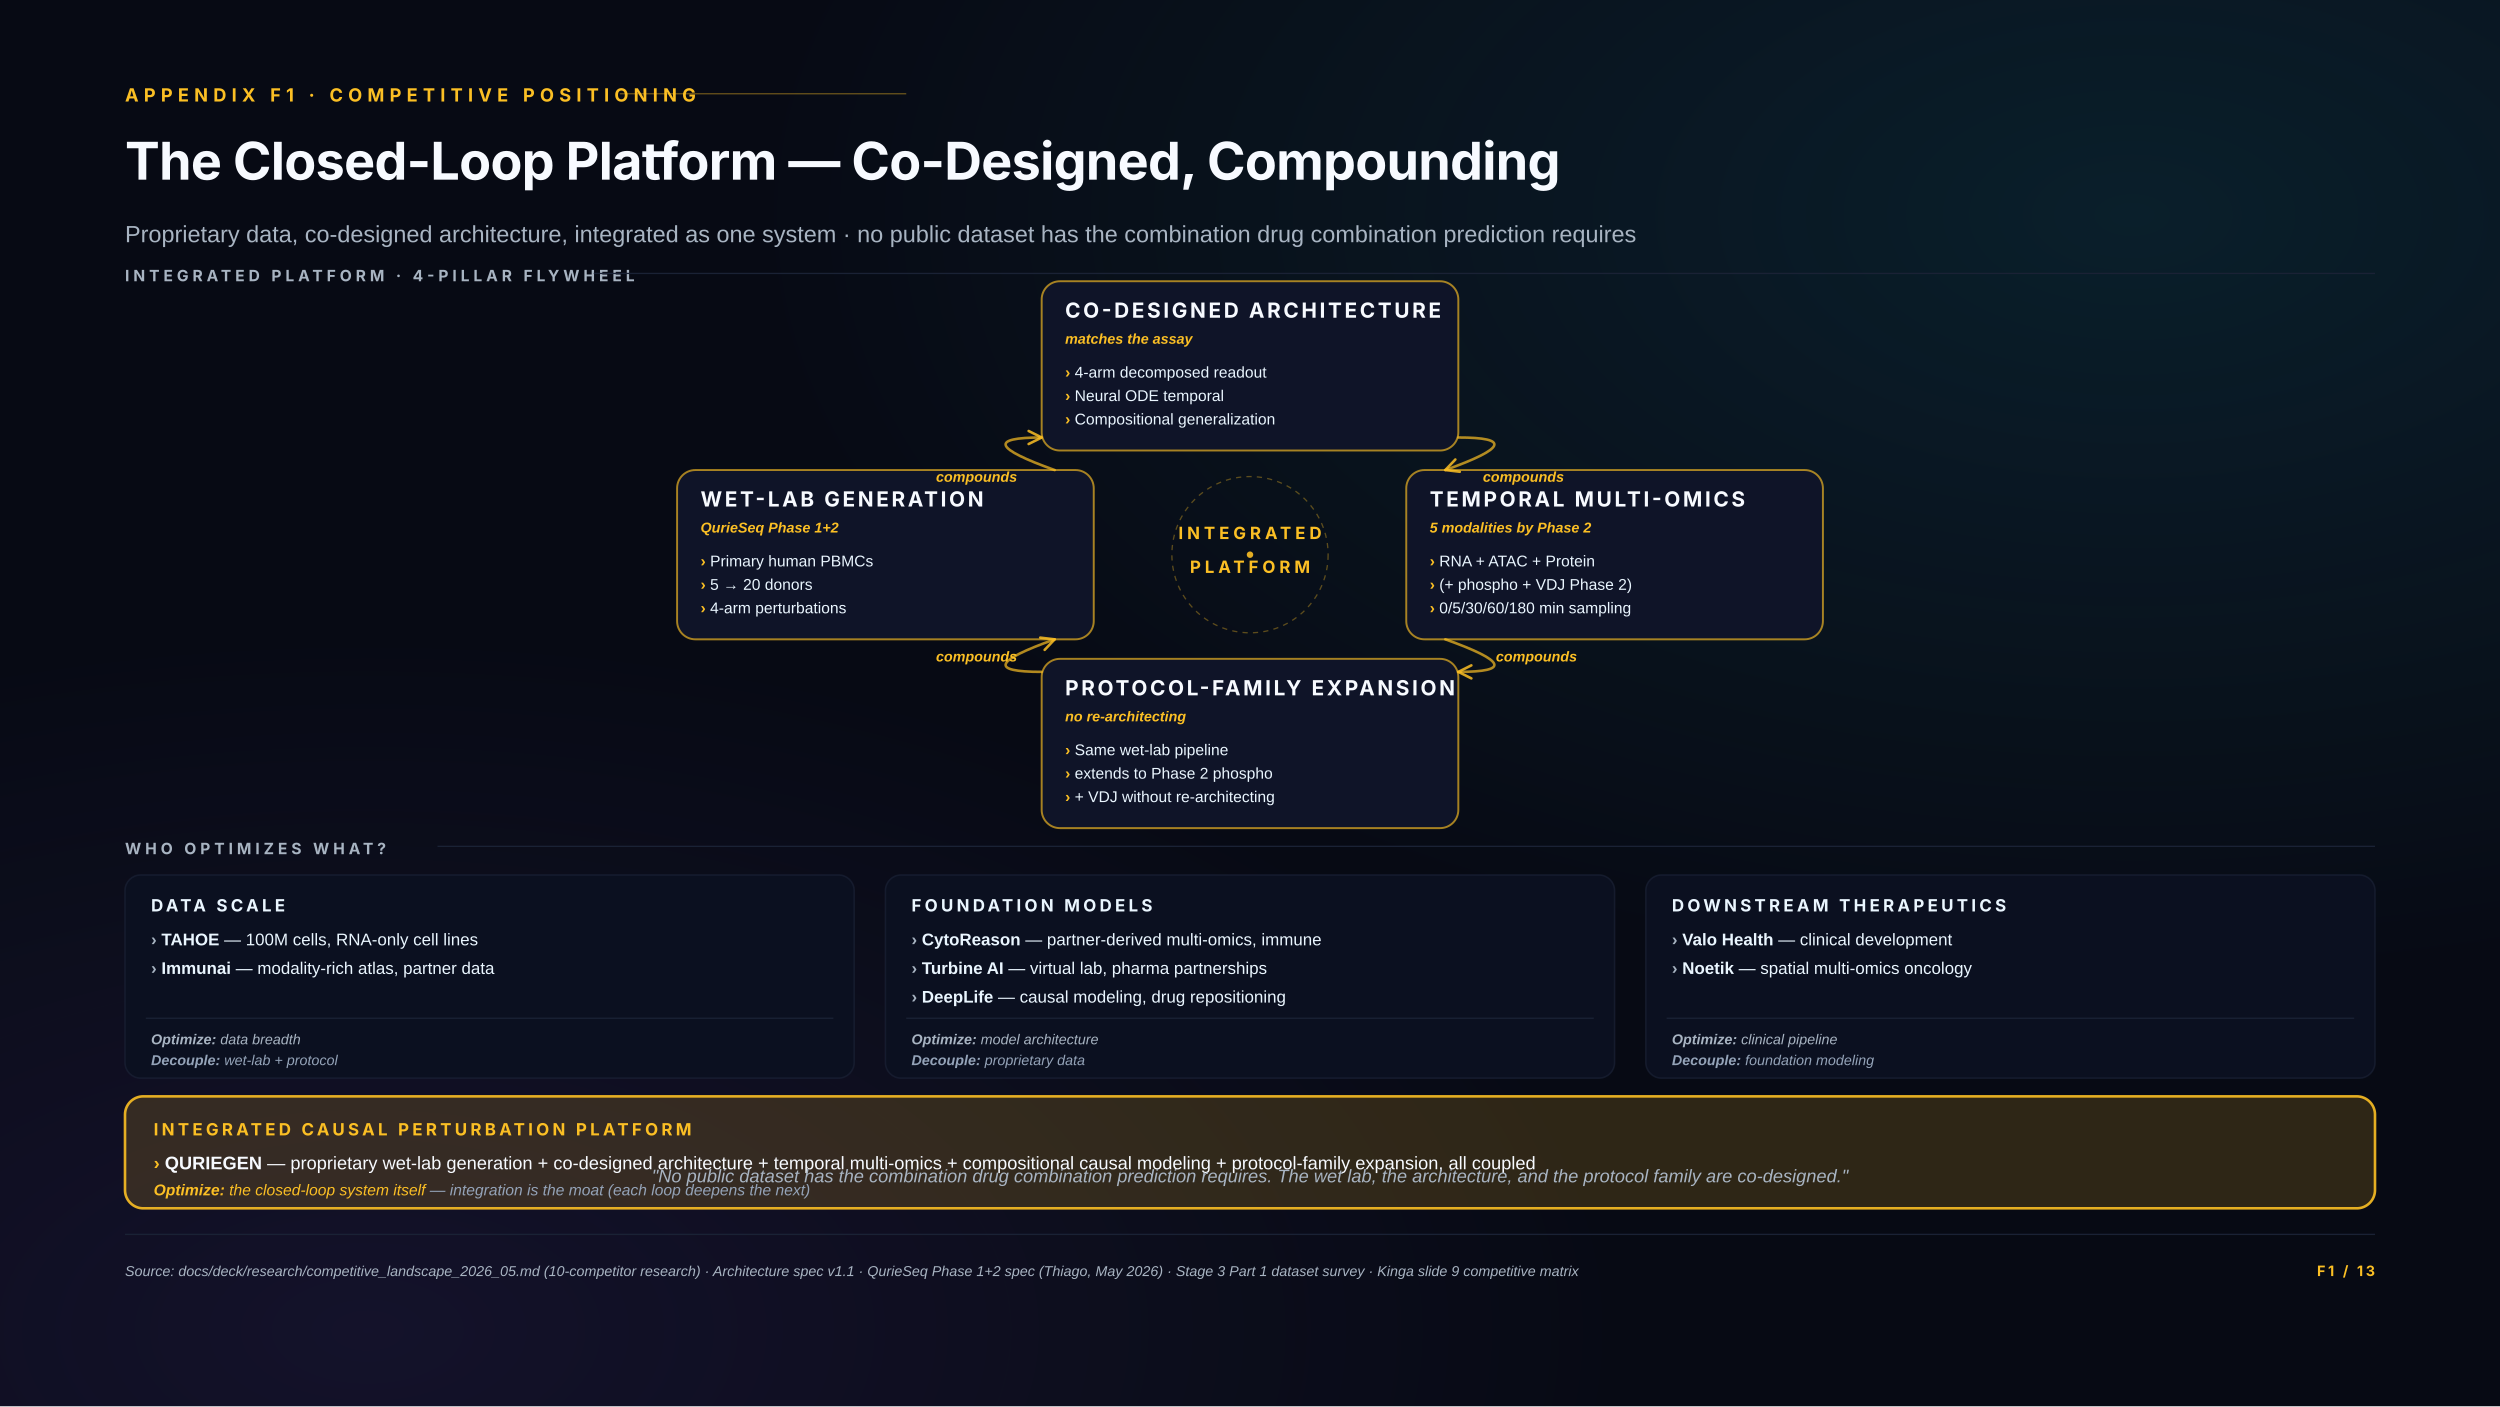
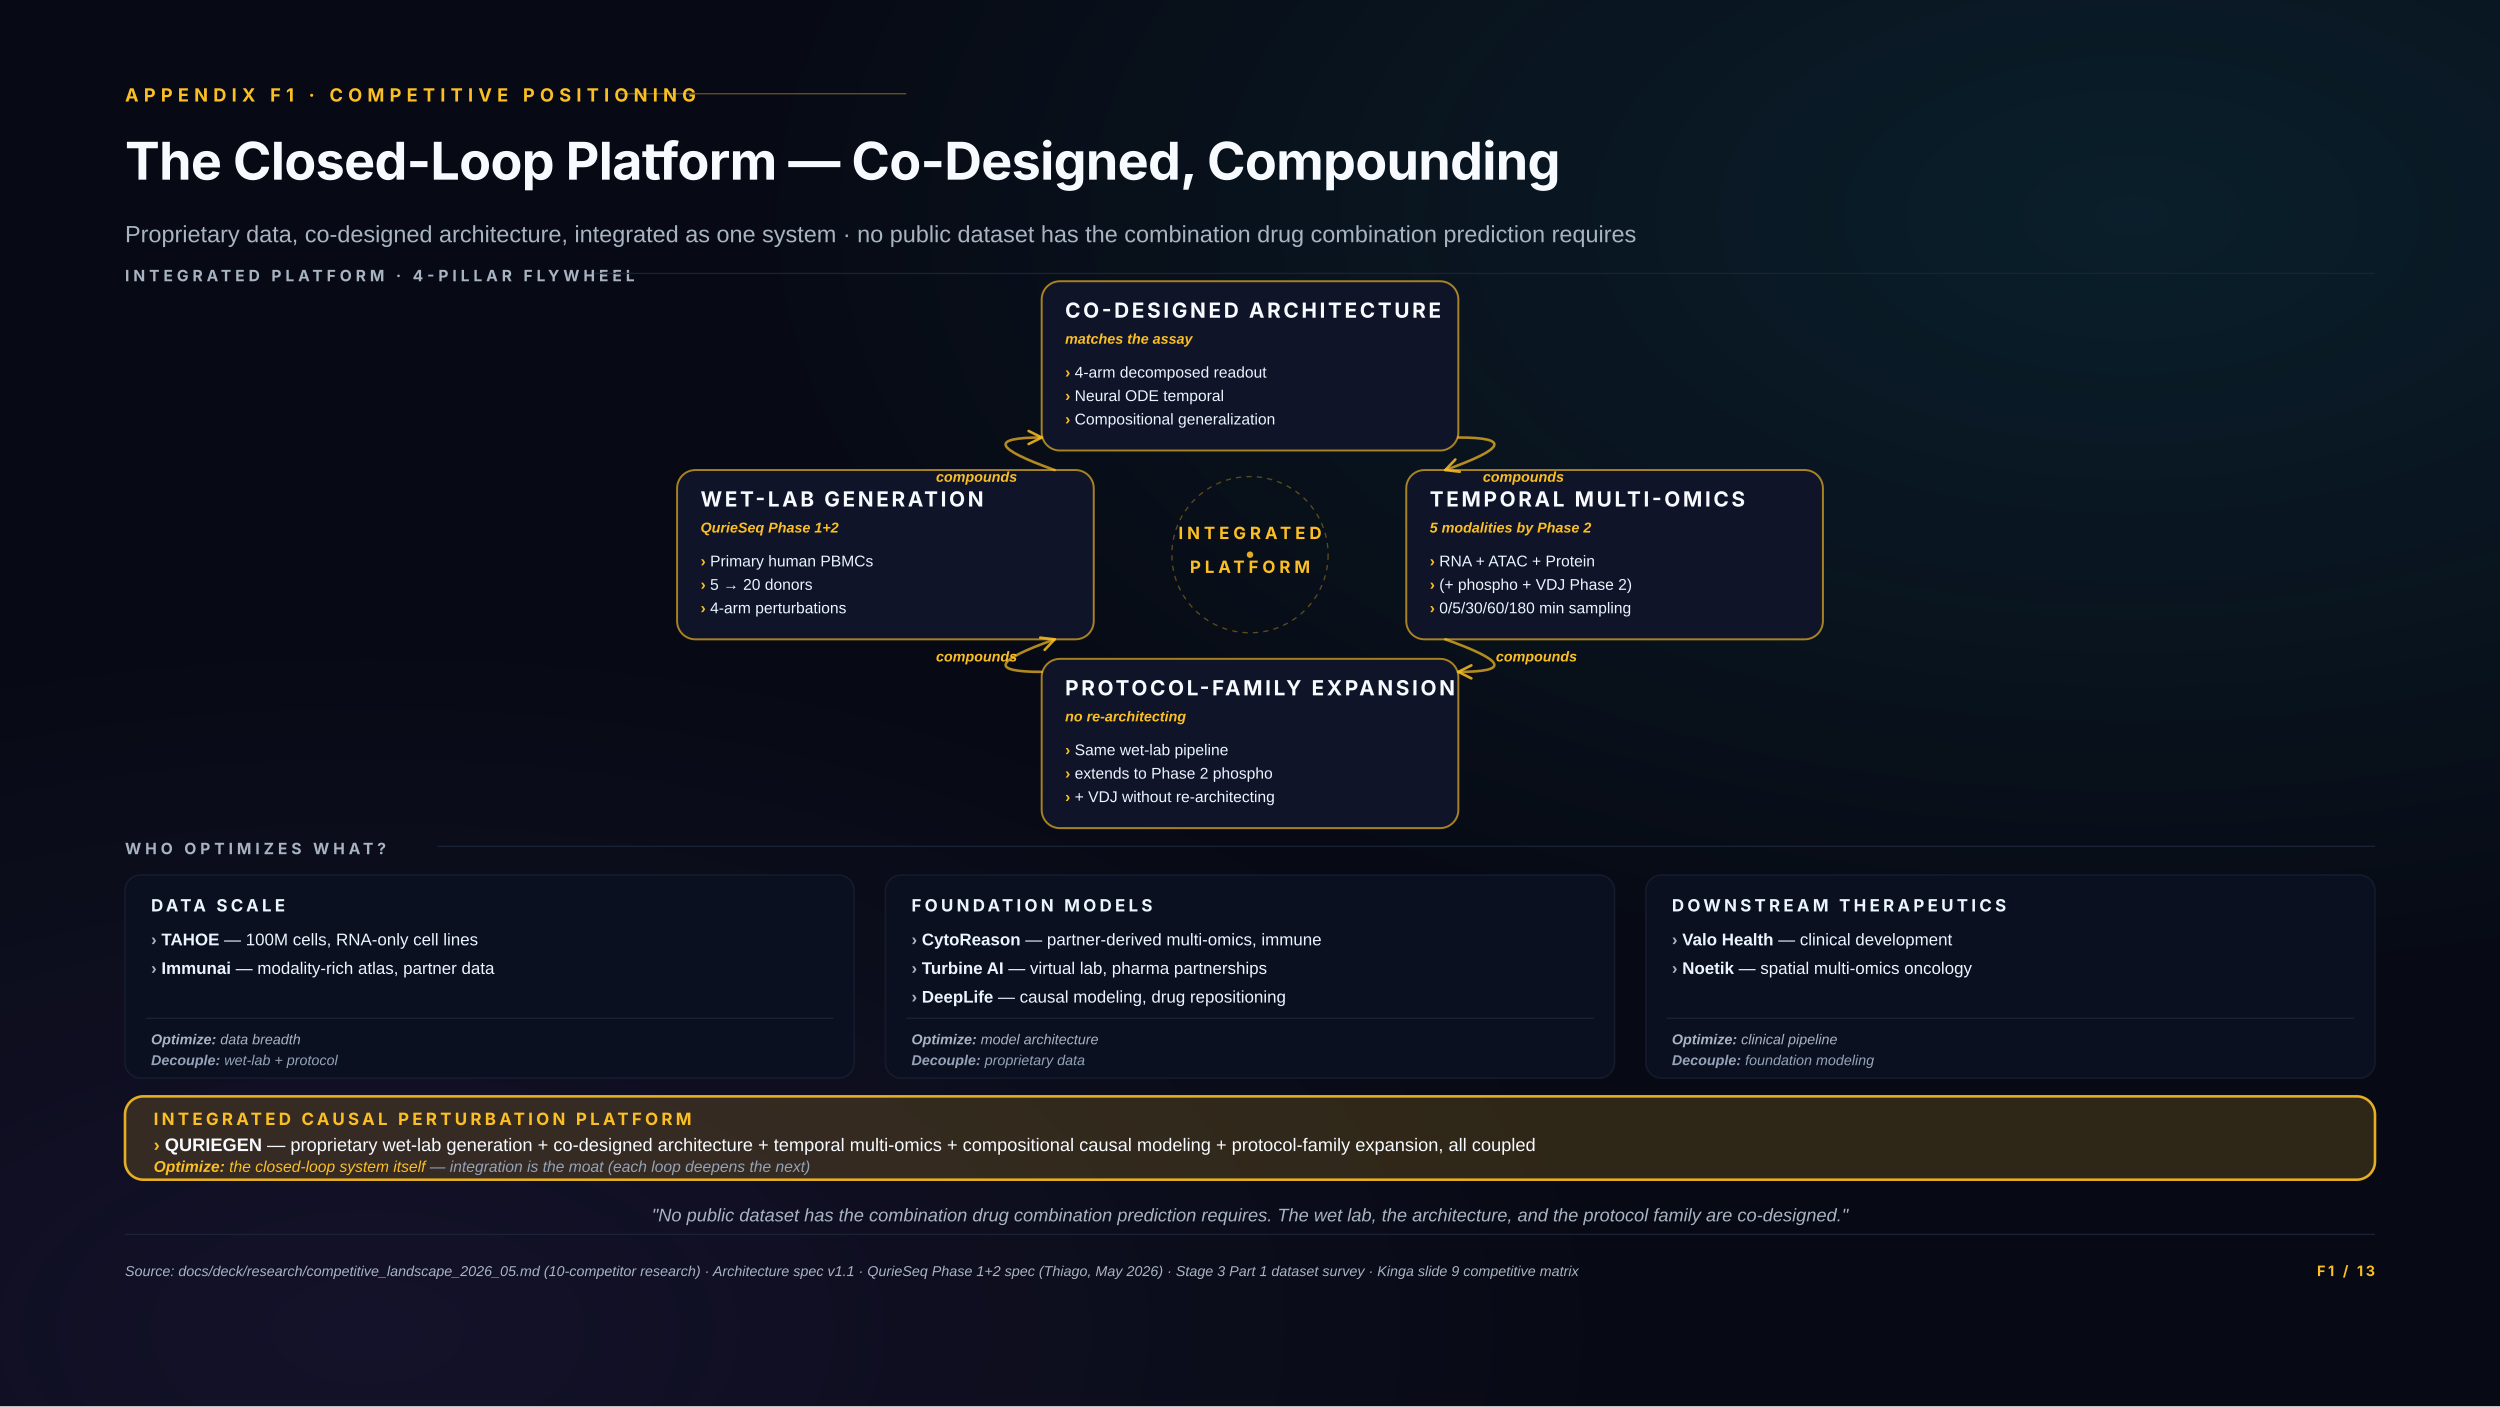
<svg xmlns="http://www.w3.org/2000/svg" viewBox="0 0 1920 1080" width="1920" height="1080" role="img" aria-label="AIVC F1 — integrated platform flywheel + competitor archetypes">
  <rect width="1920" height="1080" fill="#070A14" />
  <defs>
    <radialGradient id="glow1" cx="0.85" cy="0.15" r="0.55">
      <stop offset="0%" stop-color="#26DDF9" stop-opacity="0.10" />
      <stop offset="100%" stop-color="#26DDF9" stop-opacity="0" />
    </radialGradient>
    <radialGradient id="glow2" cx="0.15" cy="0.95" r="0.5">
      <stop offset="0%" stop-color="#8B5CF6" stop-opacity="0.10" />
      <stop offset="100%" stop-color="#8B5CF6" stop-opacity="0" />
    </radialGradient>
  </defs>
  <rect width="1920" height="1080" fill="url(#glow1)" />
  <rect width="1920" height="1080" fill="url(#glow2)" />
  <text x="96" y="78" fill="#FBBF24" font-family="Inter, -apple-system, 'Helvetica Neue', Arial, sans-serif" font-size="14" font-weight="700" letter-spacing="4">APPENDIX F1 · COMPETITIVE POSITIONING</text>
  <line x1="476" y1="72" x2="696" y2="72" stroke="#FBBF24" stroke-opacity="0.4" stroke-width="1" />
  <text x="96" y="138" fill="#F7FAFF" font-family="Inter, -apple-system, 'Helvetica Neue', Arial, sans-serif" font-size="40" font-weight="700" letter-spacing="-0.5">The Closed-Loop Platform — Co-Designed, Compounding</text>
  <text x="96" y="186" fill="#A8B4C2" font-family="Arial, Inter, 'Helvetica Neue', sans-serif" font-size="18" font-weight="400">Proprietary data, co-designed architecture, integrated as one system · no public dataset has the combination drug combination prediction requires</text>
  <text x="96" y="216" fill="#A8B4C2" font-family="Inter, -apple-system, 'Helvetica Neue', Arial, sans-serif" font-size="12" font-weight="700" letter-spacing="3">INTEGRATED PLATFORM · 4-PILLAR FLYWHEEL</text>
  <line x1="456" y1="210" x2="1824" y2="210" stroke="#1A2235" stroke-width="1" />
  <rect x="800" y="216" width="320" height="130" rx="14" fill="#0F1428" stroke="#FBBF24" stroke-width="1.5" stroke-opacity="0.65" />
  <text x="818" y="244" fill="#F7FAFF" font-family="Inter, -apple-system, 'Helvetica Neue', Arial, sans-serif" font-size="16" font-weight="700" letter-spacing="2">CO-DESIGNED ARCHITECTURE</text>
  <text x="818" y="264" fill="#FBBF24" font-family="Arial, Inter, 'Helvetica Neue', sans-serif" font-size="11" font-style="italic" font-weight="600">matches the assay</text>
  <text x="818" y="290" fill="#EAF6FF" font-family="Arial, Inter, 'Helvetica Neue', sans-serif" font-size="12" font-weight="400">
    <tspan fill="#FBBF24" font-weight="700">›</tspan>  4-arm decomposed readout</text>
  <text x="818" y="308" fill="#EAF6FF" font-family="Arial, Inter, 'Helvetica Neue', sans-serif" font-size="12" font-weight="400">
    <tspan fill="#FBBF24" font-weight="700">›</tspan>  Neural ODE temporal</text>
  <text x="818" y="326" fill="#EAF6FF" font-family="Arial, Inter, 'Helvetica Neue', sans-serif" font-size="12" font-weight="400">
    <tspan fill="#FBBF24" font-weight="700">›</tspan>  Compositional generalization</text>
  <rect x="1080" y="361" width="320" height="130" rx="14" fill="#0F1428" stroke="#FBBF24" stroke-width="1.5" stroke-opacity="0.65" />
  <text x="1098" y="389" fill="#F7FAFF" font-family="Inter, -apple-system, 'Helvetica Neue', Arial, sans-serif" font-size="16" font-weight="700" letter-spacing="2">TEMPORAL MULTI-OMICS</text>
  <text x="1098" y="409" fill="#FBBF24" font-family="Arial, Inter, 'Helvetica Neue', sans-serif" font-size="11" font-style="italic" font-weight="600">5 modalities by Phase 2</text>
  <text x="1098" y="435" fill="#EAF6FF" font-family="Arial, Inter, 'Helvetica Neue', sans-serif" font-size="12" font-weight="400">
    <tspan fill="#FBBF24" font-weight="700">›</tspan>  RNA + ATAC + Protein</text>
  <text x="1098" y="453" fill="#EAF6FF" font-family="Arial, Inter, 'Helvetica Neue', sans-serif" font-size="12" font-weight="400">
    <tspan fill="#FBBF24" font-weight="700">›</tspan>  (+ phospho + VDJ Phase 2)</text>
  <text x="1098" y="471" fill="#EAF6FF" font-family="Arial, Inter, 'Helvetica Neue', sans-serif" font-size="12" font-weight="400">
    <tspan fill="#FBBF24" font-weight="700">›</tspan>  0/5/30/60/180 min sampling</text>
  <rect x="800" y="506" width="320" height="130" rx="14" fill="#0F1428" stroke="#FBBF24" stroke-width="1.5" stroke-opacity="0.65" />
  <text x="818" y="534" fill="#F7FAFF" font-family="Inter, -apple-system, 'Helvetica Neue', Arial, sans-serif" font-size="16" font-weight="700" letter-spacing="2">PROTOCOL-FAMILY EXPANSION</text>
  <text x="818" y="554" fill="#FBBF24" font-family="Arial, Inter, 'Helvetica Neue', sans-serif" font-size="11" font-style="italic" font-weight="600">no re-architecting</text>
  <text x="818" y="580" fill="#EAF6FF" font-family="Arial, Inter, 'Helvetica Neue', sans-serif" font-size="12" font-weight="400">
    <tspan fill="#FBBF24" font-weight="700">›</tspan>  Same wet-lab pipeline</text>
  <text x="818" y="598" fill="#EAF6FF" font-family="Arial, Inter, 'Helvetica Neue', sans-serif" font-size="12" font-weight="400">
    <tspan fill="#FBBF24" font-weight="700">›</tspan>  extends to Phase 2 phospho</text>
  <text x="818" y="616" fill="#EAF6FF" font-family="Arial, Inter, 'Helvetica Neue', sans-serif" font-size="12" font-weight="400">
    <tspan fill="#FBBF24" font-weight="700">›</tspan>  + VDJ without re-architecting</text>
  <rect x="520" y="361" width="320" height="130" rx="14" fill="#0F1428" stroke="#FBBF24" stroke-width="1.5" stroke-opacity="0.65" />
  <text x="538" y="389" fill="#F7FAFF" font-family="Inter, -apple-system, 'Helvetica Neue', Arial, sans-serif" font-size="16" font-weight="700" letter-spacing="2">WET-LAB GENERATION</text>
  <text x="538" y="409" fill="#FBBF24" font-family="Arial, Inter, 'Helvetica Neue', sans-serif" font-size="11" font-style="italic" font-weight="600">QurieSeq Phase 1+2</text>
  <text x="538" y="435" fill="#EAF6FF" font-family="Arial, Inter, 'Helvetica Neue', sans-serif" font-size="12" font-weight="400">
    <tspan fill="#FBBF24" font-weight="700">›</tspan>  Primary human PBMCs</text>
  <text x="538" y="453" fill="#EAF6FF" font-family="Arial, Inter, 'Helvetica Neue', sans-serif" font-size="12" font-weight="400">
    <tspan fill="#FBBF24" font-weight="700">›</tspan>  5 → 20 donors</text>
  <text x="538" y="471" fill="#EAF6FF" font-family="Arial, Inter, 'Helvetica Neue', sans-serif" font-size="12" font-weight="400">
    <tspan fill="#FBBF24" font-weight="700">›</tspan>  4-arm perturbations</text>
  <text x="960" y="414" fill="#FBBF24" font-family="Inter, -apple-system, 'Helvetica Neue', Arial, sans-serif" font-size="13" font-weight="700" letter-spacing="3" text-anchor="middle">INTEGRATED</text>
  <text x="960" y="440" fill="#FBBF24" font-family="Inter, -apple-system, 'Helvetica Neue', Arial, sans-serif" font-size="13" font-weight="700" letter-spacing="3" text-anchor="middle">PLATFORM</text>
  <circle cx="960" cy="426" r="60" fill="none" stroke="#FBBF24" stroke-width="1" stroke-opacity="0.35" stroke-dasharray="4 4" />
  <circle cx="960" cy="426" r="2.5" fill="#FBBF24" fill-opacity="0.9" />
  <path d="M 1120 336 Q 1180 336 1110 361" fill="none" stroke="#FBBF24" stroke-width="2" stroke-opacity="0.7" stroke-linecap="round" />
  <path d="M 1117.7 352.9 L 1110 361 L 1121.1 362.3" fill="none" stroke="#FBBF24" stroke-width="2" stroke-opacity="0.85" stroke-linecap="round" stroke-linejoin="round" />
  <text x="1170" y="370" fill="#FBBF24" font-family="Arial, Inter, 'Helvetica Neue', sans-serif" font-size="11" font-style="italic" font-weight="600" text-anchor="middle">compounds</text>
  <path d="M 1110 491 Q 1180 516 1120 516" fill="none" stroke="#FBBF24" stroke-width="2" stroke-opacity="0.7" stroke-linecap="round" />
  <path d="M 1130.0 511.0 L 1120 516 L 1130.0 521.0" fill="none" stroke="#FBBF24" stroke-width="2" stroke-opacity="0.85" stroke-linecap="round" stroke-linejoin="round" />
  <text x="1180" y="508" fill="#FBBF24" font-family="Arial, Inter, 'Helvetica Neue', sans-serif" font-size="11" font-style="italic" font-weight="600" text-anchor="middle">compounds</text>
  <path d="M 800 516 Q 740 516 810 491" fill="none" stroke="#FBBF24" stroke-width="2" stroke-opacity="0.7" stroke-linecap="round" />
  <path d="M 802.3 499.1 L 810 491 L 798.9 489.7" fill="none" stroke="#FBBF24" stroke-width="2" stroke-opacity="0.85" stroke-linecap="round" stroke-linejoin="round" />
  <text x="750" y="508" fill="#FBBF24" font-family="Arial, Inter, 'Helvetica Neue', sans-serif" font-size="11" font-style="italic" font-weight="600" text-anchor="middle">compounds</text>
  <path d="M 810 361 Q 740 336 800 336" fill="none" stroke="#FBBF24" stroke-width="2" stroke-opacity="0.7" stroke-linecap="round" />
  <path d="M 790.0 341.0 L 800 336 L 790.0 331.0" fill="none" stroke="#FBBF24" stroke-width="2" stroke-opacity="0.85" stroke-linecap="round" stroke-linejoin="round" />
  <text x="750" y="370" fill="#FBBF24" font-family="Arial, Inter, 'Helvetica Neue', sans-serif" font-size="11" font-style="italic" font-weight="600" text-anchor="middle">compounds</text>
  <text x="96" y="656" fill="#A8B4C2" font-family="Inter, -apple-system, 'Helvetica Neue', Arial, sans-serif" font-size="12" font-weight="700" letter-spacing="3">WHO OPTIMIZES WHAT?</text>
  <line x1="336" y1="650" x2="1824" y2="650" stroke="#1A2235" stroke-width="1" />
  <rect x="96" y="672" width="560" height="156" rx="12" fill="#0B1020" stroke="#1A2235" stroke-width="1.2" stroke-opacity="0.7" />
  <text x="116" y="700" fill="#EAF6FF" font-family="Inter, -apple-system, 'Helvetica Neue', Arial, sans-serif" font-size="13" font-weight="700" letter-spacing="2.5">DATA SCALE</text>
  <text x="116" y="726" fill="#EAF6FF" font-family="Arial, Inter, 'Helvetica Neue', sans-serif" font-size="13" font-weight="400">
    <tspan fill="#A8B4C2" font-weight="700">›</tspan>
    <tspan font-weight="700">TAHOE</tspan> — 100M cells, RNA-only cell lines</text>
  <text x="116" y="748" fill="#EAF6FF" font-family="Arial, Inter, 'Helvetica Neue', sans-serif" font-size="13" font-weight="400">
    <tspan fill="#A8B4C2" font-weight="700">›</tspan>
    <tspan font-weight="700">Immunai</tspan> — modality-rich atlas, partner data</text>
  <line x1="112" y1="782" x2="640" y2="782" stroke="#1A2235" stroke-width="1" />
  <text x="116" y="802" fill="#A8B4C2" font-family="Arial, Inter, 'Helvetica Neue', sans-serif" font-size="11" font-style="italic">
    <tspan font-weight="700">Optimize:</tspan> data breadth</text>
  <text x="116" y="818" fill="#94A3B8" font-family="Arial, Inter, 'Helvetica Neue', sans-serif" font-size="11" font-style="italic">
    <tspan font-weight="700">Decouple:</tspan> wet-lab + protocol</text>
  <rect x="680" y="672" width="560" height="156" rx="12" fill="#0B1020" stroke="#1A2235" stroke-width="1.2" stroke-opacity="0.7" />
  <text x="700" y="700" fill="#EAF6FF" font-family="Inter, -apple-system, 'Helvetica Neue', Arial, sans-serif" font-size="13" font-weight="700" letter-spacing="2.5">FOUNDATION MODELS</text>
  <text x="700" y="726" fill="#EAF6FF" font-family="Arial, Inter, 'Helvetica Neue', sans-serif" font-size="13" font-weight="400">
    <tspan fill="#A8B4C2" font-weight="700">›</tspan>
    <tspan font-weight="700">CytoReason</tspan> — partner-derived multi-omics, immune</text>
  <text x="700" y="748" fill="#EAF6FF" font-family="Arial, Inter, 'Helvetica Neue', sans-serif" font-size="13" font-weight="400">
    <tspan fill="#A8B4C2" font-weight="700">›</tspan>
    <tspan font-weight="700">Turbine AI</tspan> — virtual lab, pharma partnerships</text>
  <text x="700" y="770" fill="#EAF6FF" font-family="Arial, Inter, 'Helvetica Neue', sans-serif" font-size="13" font-weight="400">
    <tspan fill="#A8B4C2" font-weight="700">›</tspan>
    <tspan font-weight="700">DeepLife</tspan> — causal modeling, drug repositioning</text>
  <line x1="696" y1="782" x2="1224" y2="782" stroke="#1A2235" stroke-width="1" />
  <text x="700" y="802" fill="#A8B4C2" font-family="Arial, Inter, 'Helvetica Neue', sans-serif" font-size="11" font-style="italic">
    <tspan font-weight="700">Optimize:</tspan> model architecture</text>
  <text x="700" y="818" fill="#94A3B8" font-family="Arial, Inter, 'Helvetica Neue', sans-serif" font-size="11" font-style="italic">
    <tspan font-weight="700">Decouple:</tspan> proprietary data</text>
  <rect x="1264" y="672" width="560" height="156" rx="12" fill="#0B1020" stroke="#1A2235" stroke-width="1.2" stroke-opacity="0.7" />
  <text x="1284" y="700" fill="#EAF6FF" font-family="Inter, -apple-system, 'Helvetica Neue', Arial, sans-serif" font-size="13" font-weight="700" letter-spacing="2.5">DOWNSTREAM THERAPEUTICS</text>
  <text x="1284" y="726" fill="#EAF6FF" font-family="Arial, Inter, 'Helvetica Neue', sans-serif" font-size="13" font-weight="400">
    <tspan fill="#A8B4C2" font-weight="700">›</tspan>
    <tspan font-weight="700">Valo Health</tspan> — clinical development</text>
  <text x="1284" y="748" fill="#EAF6FF" font-family="Arial, Inter, 'Helvetica Neue', sans-serif" font-size="13" font-weight="400">
    <tspan fill="#A8B4C2" font-weight="700">›</tspan>
    <tspan font-weight="700">Noetik</tspan> — spatial multi-omics oncology</text>
  <line x1="1280" y1="782" x2="1808" y2="782" stroke="#1A2235" stroke-width="1" />
  <text x="1284" y="802" fill="#A8B4C2" font-family="Arial, Inter, 'Helvetica Neue', sans-serif" font-size="11" font-style="italic">
    <tspan font-weight="700">Optimize:</tspan> clinical pipeline</text>
  <text x="1284" y="818" fill="#94A3B8" font-family="Arial, Inter, 'Helvetica Neue', sans-serif" font-size="11" font-style="italic">
    <tspan font-weight="700">Decouple:</tspan> foundation modeling</text>
-   <rect x="96" y="842" width="1728" height="86" rx="14" fill="#FBBF24" fill-opacity="0.16" stroke="#FBBF24" stroke-width="2" stroke-opacity="0.9" />
-   <text x="118" y="872" fill="#FBBF24" font-family="Inter, -apple-system, 'Helvetica Neue', Arial, sans-serif" font-size="13" font-weight="700" letter-spacing="2.5">INTEGRATED CAUSAL PERTURBATION PLATFORM</text>
-   <text x="118" y="898" fill="#F7FAFF" font-family="Arial, Inter, 'Helvetica Neue', sans-serif" font-size="14" font-weight="400">
+   <rect x="96" y="842" width="1728" height="64" rx="14" fill="#FBBF24" fill-opacity="0.16" stroke="#FBBF24" stroke-width="2" stroke-opacity="0.9" />
+   <text x="118" y="864" fill="#FBBF24" font-family="Inter, -apple-system, 'Helvetica Neue', Arial, sans-serif" font-size="13" font-weight="700" letter-spacing="2.5">INTEGRATED CAUSAL PERTURBATION PLATFORM</text>
+   <text x="118" y="884" fill="#F7FAFF" font-family="Arial, Inter, 'Helvetica Neue', sans-serif" font-size="14" font-weight="400">
    <tspan fill="#FBBF24" font-weight="700">›</tspan>
    <tspan font-weight="700">QURIEGEN</tspan> — proprietary wet-lab generation + co-designed architecture + temporal multi-omics + compositional causal modeling + protocol-family expansion, all coupled</text>
-   <text x="118" y="918" fill="#FBBF24" font-family="Arial, Inter, 'Helvetica Neue', sans-serif" font-size="12" font-style="italic">
+   <text x="118" y="900" fill="#FBBF24" font-family="Arial, Inter, 'Helvetica Neue', sans-serif" font-size="12" font-style="italic">
    <tspan font-weight="700">Optimize:</tspan> the closed-loop system itself <tspan fill="#94A3B8">— integration is the moat (each loop deepens the next)</tspan>
  </text>
-   <text x="960" y="908" fill="#A8B4C2" font-family="Arial, Inter, 'Helvetica Neue', sans-serif" font-size="14" font-style="italic" text-anchor="middle">"No public dataset has the combination drug combination prediction requires. The wet lab, the architecture, and the protocol family are co-designed."</text>
+   <text x="960" y="938" fill="#A8B4C2" font-family="Arial, Inter, 'Helvetica Neue', sans-serif" font-size="14" font-style="italic" text-anchor="middle">"No public dataset has the combination drug combination prediction requires. The wet lab, the architecture, and the protocol family are co-designed."</text>
  <line x1="96" y1="948" x2="1824" y2="948" stroke="#1A2235" stroke-width="1" />
  <text x="96" y="980" fill="#A8B4C2" font-family="Arial, Inter, 'Helvetica Neue', sans-serif" font-size="11" font-weight="400" font-style="italic">Source: docs/deck/research/competitive_landscape_2026_05.md (10-competitor research) · Architecture spec v1.1 · QurieSeq Phase 1+2 spec (Thiago, May 2026) · Stage 3 Part 1 dataset survey · Kinga slide 9 competitive matrix</text>
  <text x="1824" y="980" fill="#FBBF24" font-family="Inter, -apple-system, 'Helvetica Neue', Arial, sans-serif" font-size="11" font-weight="700" letter-spacing="2" text-anchor="end">F1 / 13</text>
</svg>
